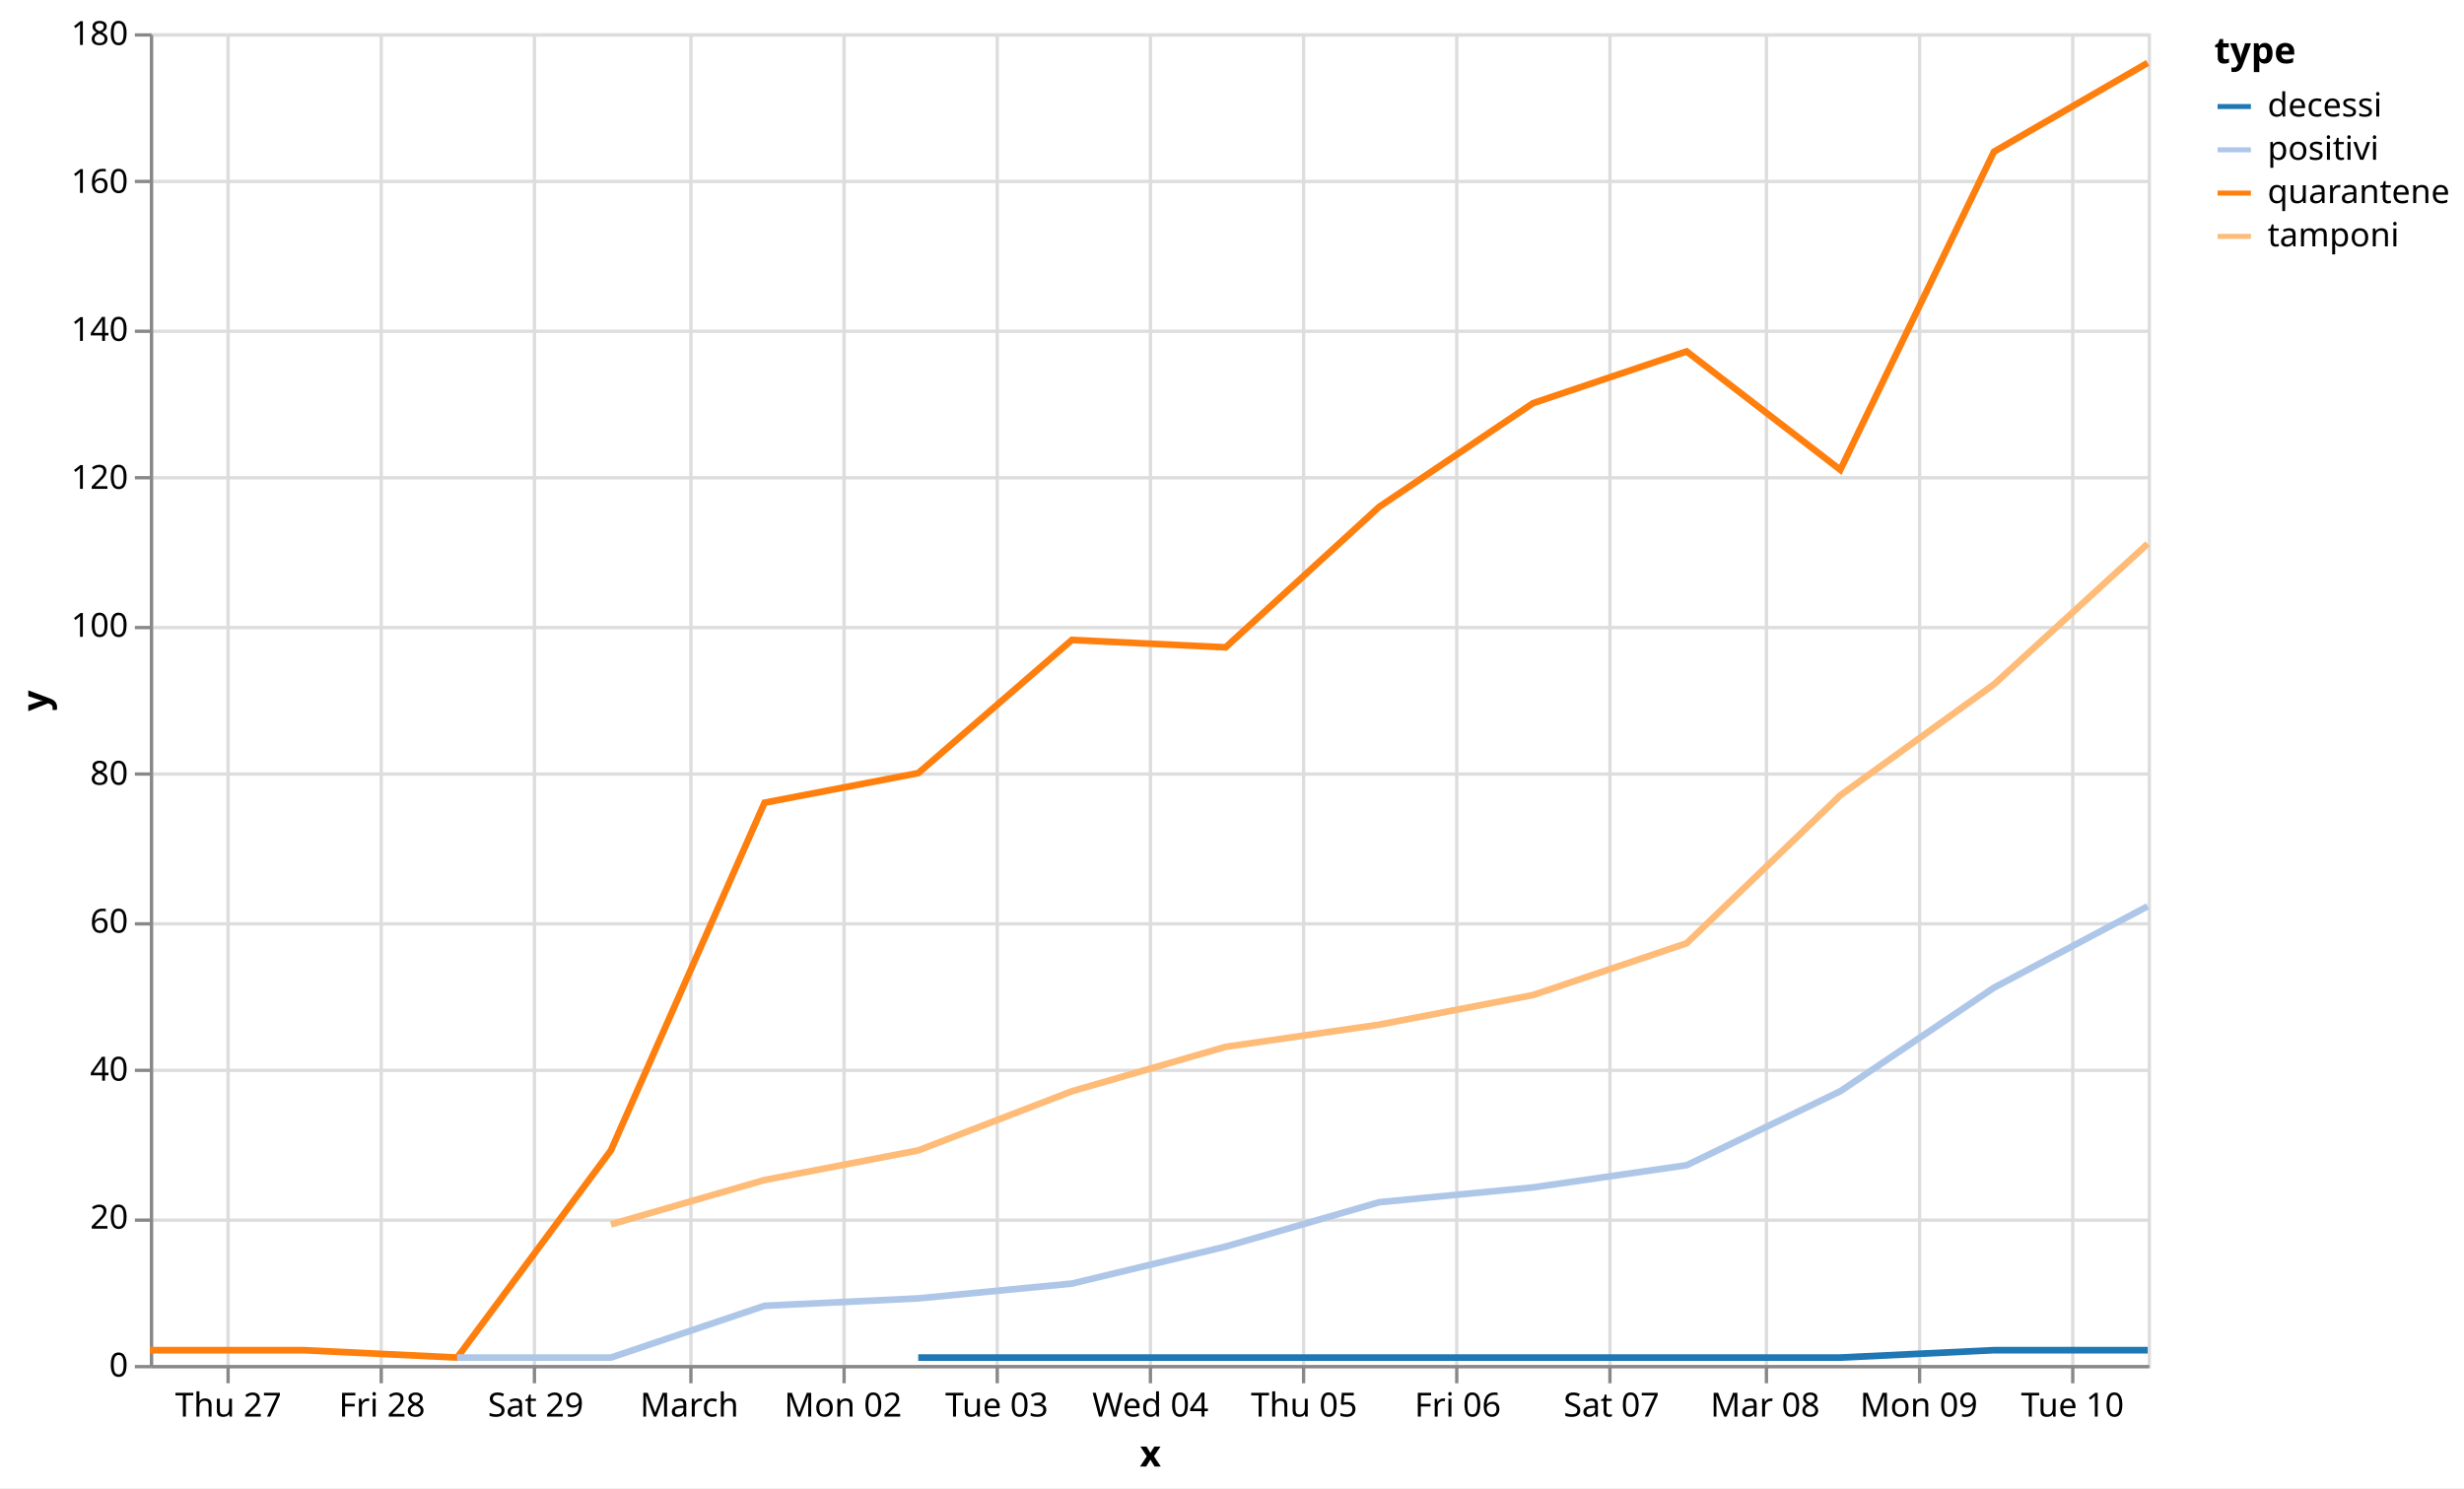
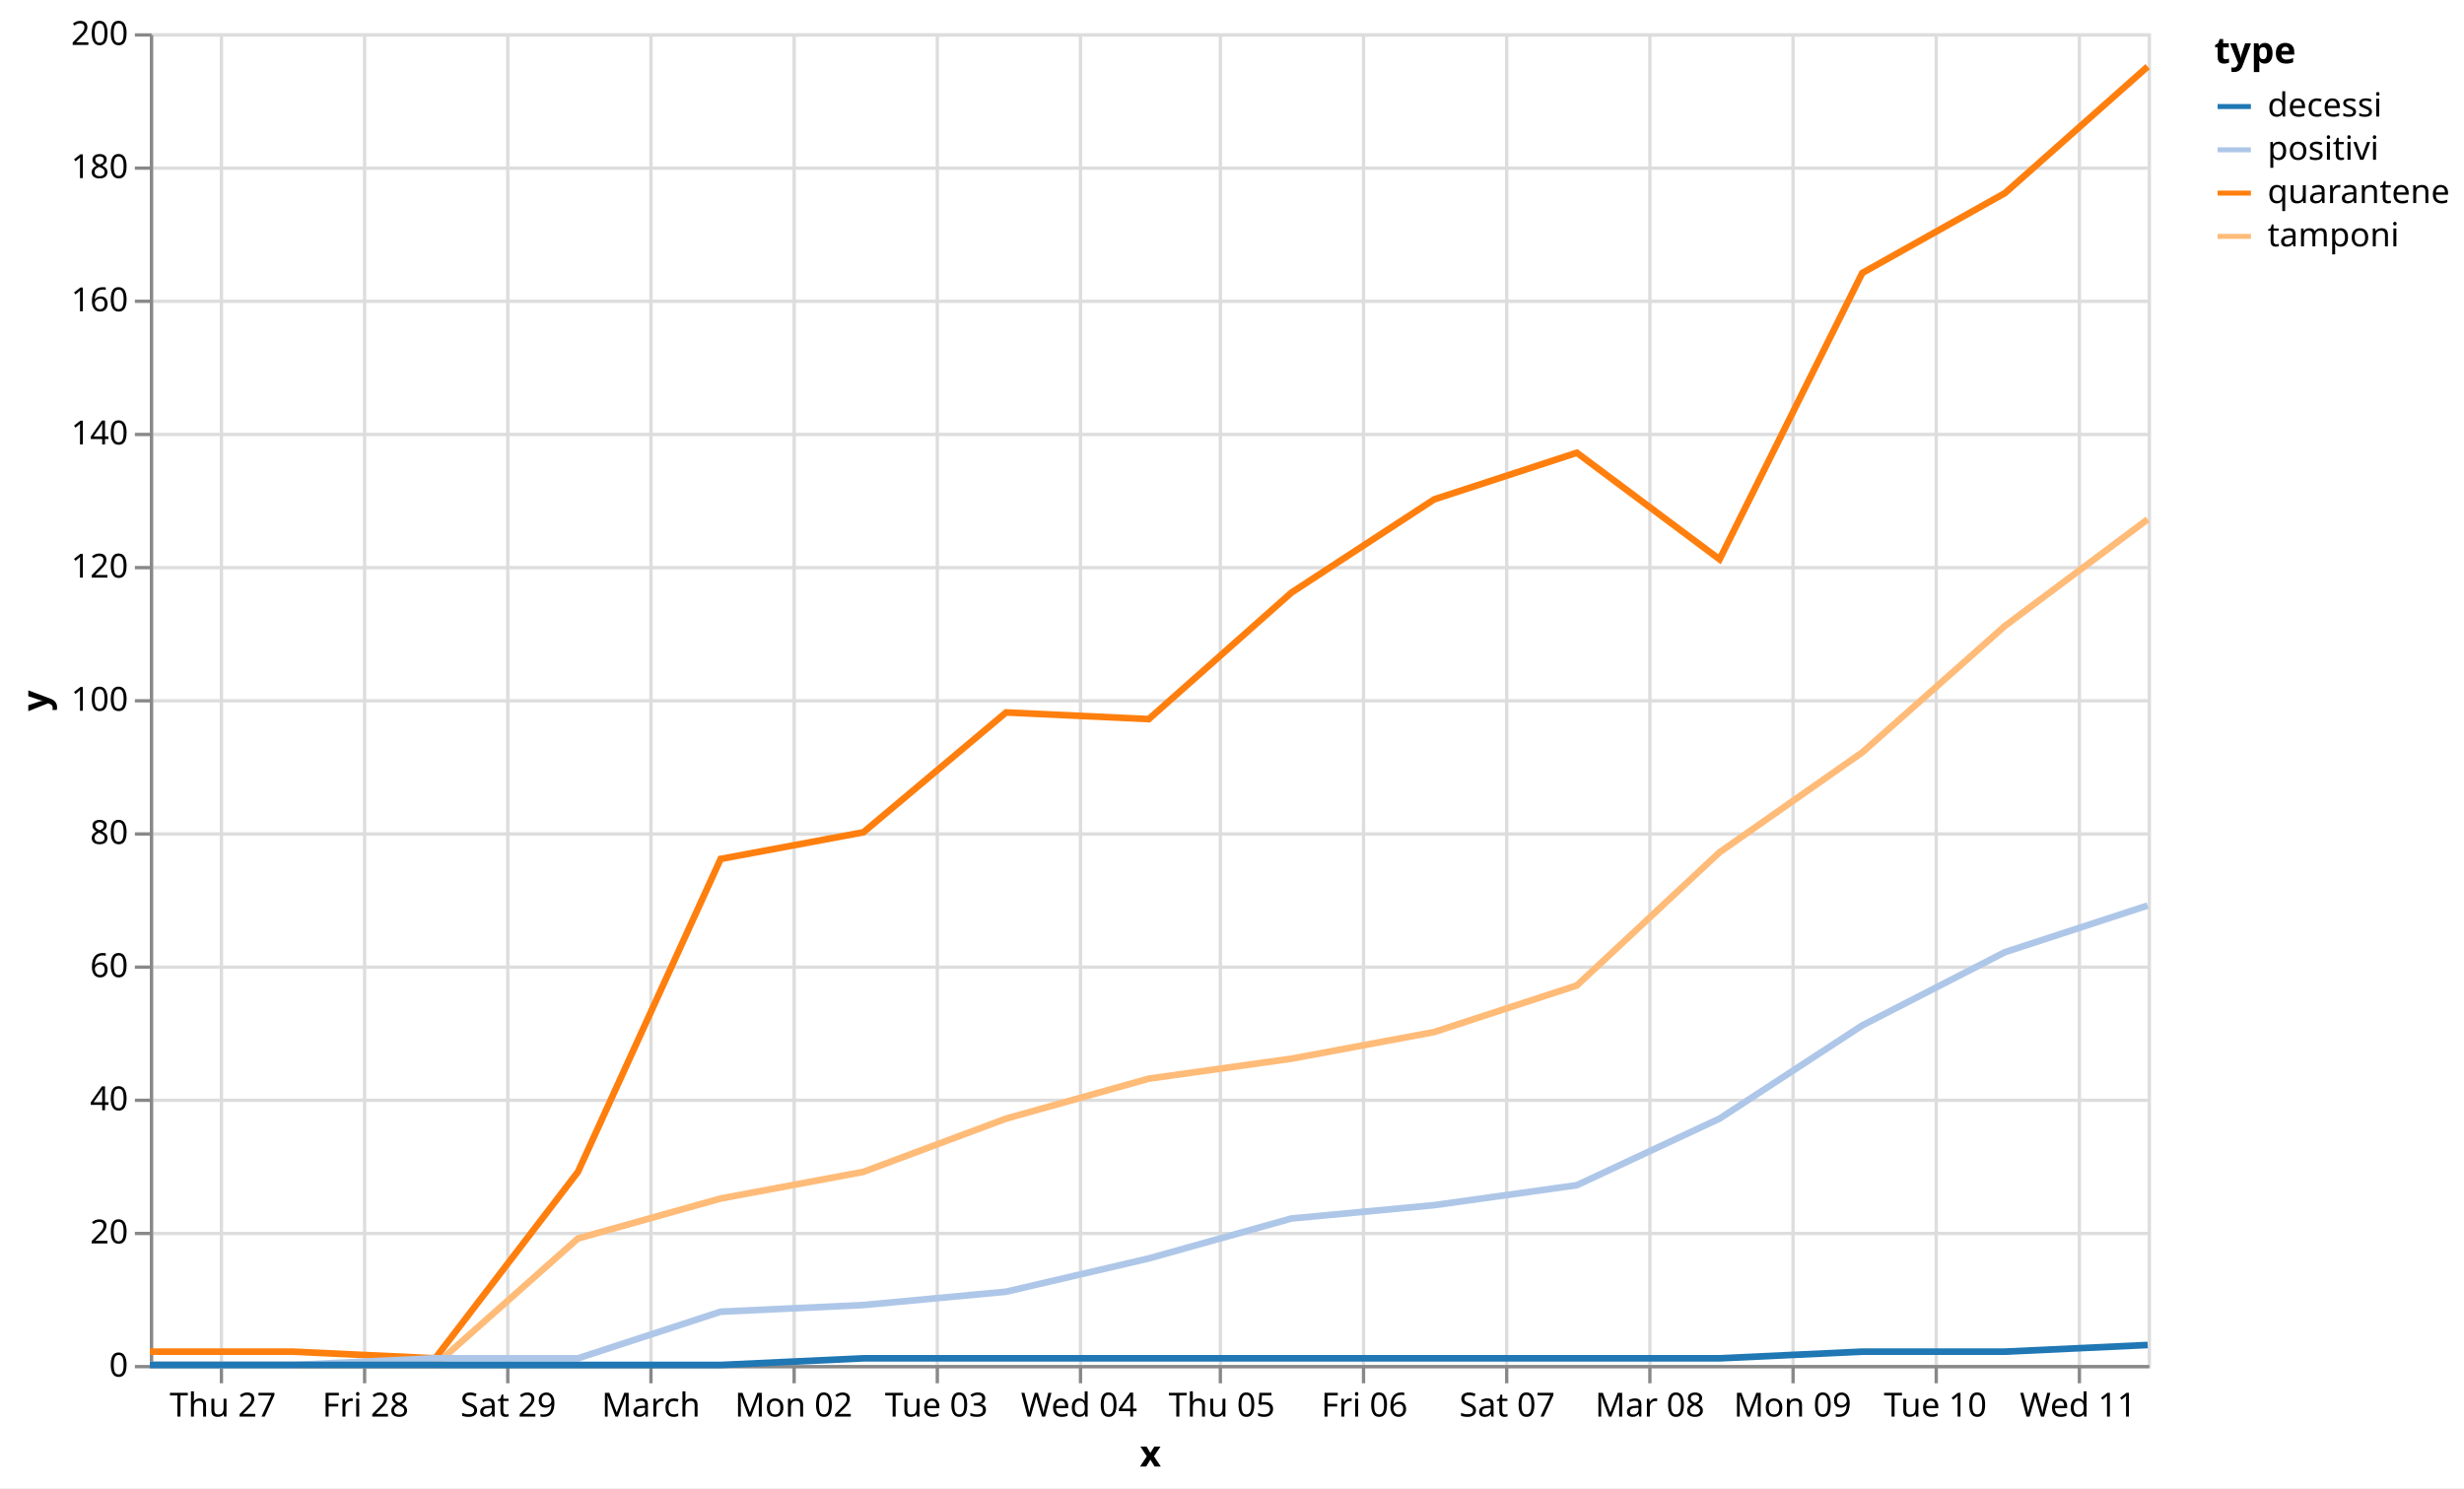
<svg xmlns="http://www.w3.org/2000/svg" class="marks" width="740" height="447" viewBox="0 0 740 447" version="1.1">
  <rect width="740" height="447" style="fill: white;" />
  <g transform="translate(45,10)">
    <g class="mark-group role-frame root">
      <g transform="translate(0,0)">
        <path class="background" d="M0.5,0.5h600v400h-600Z" style="fill: none; stroke: #ddd;" />
        <g>
          <g class="mark-group role-axis">
            <g transform="translate(0.5,400.5)">
              <path class="background" d="M0,0h0v0h0Z" style="pointer-events: none; fill: none;" />
              <g>
                <g class="mark-rule role-axis-grid" style="pointer-events: none;">
-                   <line transform="translate(23,-400)" x2="0" y2="400" style="fill: none; stroke: #ddd; stroke-width: 1; opacity: 1;" />
-                   <line transform="translate(69,-400)" x2="0" y2="400" style="fill: none; stroke: #ddd; stroke-width: 1; opacity: 1;" />
-                   <line transform="translate(115,-400)" x2="0" y2="400" style="fill: none; stroke: #ddd; stroke-width: 1; opacity: 1;" />
-                   <line transform="translate(162,-400)" x2="0" y2="400" style="fill: none; stroke: #ddd; stroke-width: 1; opacity: 1;" />
-                   <line transform="translate(208,-400)" x2="0" y2="400" style="fill: none; stroke: #ddd; stroke-width: 1; opacity: 1;" />
-                   <line transform="translate(254,-400)" x2="0" y2="400" style="fill: none; stroke: #ddd; stroke-width: 1; opacity: 1;" />
-                   <line transform="translate(300,-400)" x2="0" y2="400" style="fill: none; stroke: #ddd; stroke-width: 1; opacity: 1;" />
-                   <line transform="translate(346,-400)" x2="0" y2="400" style="fill: none; stroke: #ddd; stroke-width: 1; opacity: 1;" />
-                   <line transform="translate(392,-400)" x2="0" y2="400" style="fill: none; stroke: #ddd; stroke-width: 1; opacity: 1;" />
-                   <line transform="translate(438,-400)" x2="0" y2="400" style="fill: none; stroke: #ddd; stroke-width: 1; opacity: 1;" />
-                   <line transform="translate(485,-400)" x2="0" y2="400" style="fill: none; stroke: #ddd; stroke-width: 1; opacity: 1;" />
-                   <line transform="translate(531,-400)" x2="0" y2="400" style="fill: none; stroke: #ddd; stroke-width: 1; opacity: 1;" />
-                   <line transform="translate(577,-400)" x2="0" y2="400" style="fill: none; stroke: #ddd; stroke-width: 1; opacity: 1;" />
+                   <line transform="translate(21,-400)" x2="0" y2="400" style="fill: none; stroke: #ddd; stroke-width: 1; opacity: 1;" />
+                   <line transform="translate(64,-400)" x2="0" y2="400" style="fill: none; stroke: #ddd; stroke-width: 1; opacity: 1;" />
+                   <line transform="translate(107,-400)" x2="0" y2="400" style="fill: none; stroke: #ddd; stroke-width: 1; opacity: 1;" />
+                   <line transform="translate(150,-400)" x2="0" y2="400" style="fill: none; stroke: #ddd; stroke-width: 1; opacity: 1;" />
+                   <line transform="translate(193,-400)" x2="0" y2="400" style="fill: none; stroke: #ddd; stroke-width: 1; opacity: 1;" />
+                   <line transform="translate(236,-400)" x2="0" y2="400" style="fill: none; stroke: #ddd; stroke-width: 1; opacity: 1;" />
+                   <line transform="translate(279,-400)" x2="0" y2="400" style="fill: none; stroke: #ddd; stroke-width: 1; opacity: 1;" />
+                   <line transform="translate(321,-400)" x2="0" y2="400" style="fill: none; stroke: #ddd; stroke-width: 1; opacity: 1;" />
+                   <line transform="translate(364,-400)" x2="0" y2="400" style="fill: none; stroke: #ddd; stroke-width: 1; opacity: 1;" />
+                   <line transform="translate(407,-400)" x2="0" y2="400" style="fill: none; stroke: #ddd; stroke-width: 1; opacity: 1;" />
+                   <line transform="translate(450,-400)" x2="0" y2="400" style="fill: none; stroke: #ddd; stroke-width: 1; opacity: 1;" />
+                   <line transform="translate(493,-400)" x2="0" y2="400" style="fill: none; stroke: #ddd; stroke-width: 1; opacity: 1;" />
+                   <line transform="translate(536,-400)" x2="0" y2="400" style="fill: none; stroke: #ddd; stroke-width: 1; opacity: 1;" />
+                   <line transform="translate(579,-400)" x2="0" y2="400" style="fill: none; stroke: #ddd; stroke-width: 1; opacity: 1;" />
                </g>
              </g>
              <path class="foreground" d="" style="pointer-events: none; display: none; fill: none;" />
            </g>
          </g>
          <g class="mark-group role-axis">
            <g transform="translate(0.5,0.5)">
              <path class="background" d="M0,0h0v0h0Z" style="pointer-events: none; fill: none;" />
              <g>
                <g class="mark-rule role-axis-grid" style="pointer-events: none;">
                  <line transform="translate(0,400)" x2="600" y2="0" style="fill: none; stroke: #ddd; stroke-width: 1; opacity: 1;" />
-                   <line transform="translate(0,356)" x2="600" y2="0" style="fill: none; stroke: #ddd; stroke-width: 1; opacity: 1;" />
-                   <line transform="translate(0,311)" x2="600" y2="0" style="fill: none; stroke: #ddd; stroke-width: 1; opacity: 1;" />
-                   <line transform="translate(0,267)" x2="600" y2="0" style="fill: none; stroke: #ddd; stroke-width: 1; opacity: 1;" />
-                   <line transform="translate(0,222)" x2="600" y2="0" style="fill: none; stroke: #ddd; stroke-width: 1; opacity: 1;" />
-                   <line transform="translate(0,178)" x2="600" y2="0" style="fill: none; stroke: #ddd; stroke-width: 1; opacity: 1;" />
-                   <line transform="translate(0,133)" x2="600" y2="0" style="fill: none; stroke: #ddd; stroke-width: 1; opacity: 1;" />
-                   <line transform="translate(0,89)" x2="600" y2="0" style="fill: none; stroke: #ddd; stroke-width: 1; opacity: 1;" />
-                   <line transform="translate(0,44)" x2="600" y2="0" style="fill: none; stroke: #ddd; stroke-width: 1; opacity: 1;" />
+                   <line transform="translate(0,360)" x2="600" y2="0" style="fill: none; stroke: #ddd; stroke-width: 1; opacity: 1;" />
+                   <line transform="translate(0,320)" x2="600" y2="0" style="fill: none; stroke: #ddd; stroke-width: 1; opacity: 1;" />
+                   <line transform="translate(0,280)" x2="600" y2="0" style="fill: none; stroke: #ddd; stroke-width: 1; opacity: 1;" />
+                   <line transform="translate(0,240)" x2="600" y2="0" style="fill: none; stroke: #ddd; stroke-width: 1; opacity: 1;" />
+                   <line transform="translate(0,200)" x2="600" y2="0" style="fill: none; stroke: #ddd; stroke-width: 1; opacity: 1;" />
+                   <line transform="translate(0,160)" x2="600" y2="0" style="fill: none; stroke: #ddd; stroke-width: 1; opacity: 1;" />
+                   <line transform="translate(0,120)" x2="600" y2="0" style="fill: none; stroke: #ddd; stroke-width: 1; opacity: 1;" />
+                   <line transform="translate(0,80)" x2="600" y2="0" style="fill: none; stroke: #ddd; stroke-width: 1; opacity: 1;" />
+                   <line transform="translate(0,40)" x2="600" y2="0" style="fill: none; stroke: #ddd; stroke-width: 1; opacity: 1;" />
                  <line transform="translate(0,0)" x2="600" y2="0" style="fill: none; stroke: #ddd; stroke-width: 1; opacity: 1;" />
                </g>
              </g>
              <path class="foreground" d="" style="pointer-events: none; display: none; fill: none;" />
            </g>
          </g>
          <g class="mark-group role-axis">
            <g transform="translate(0.5,400.5)">
              <path class="background" d="M0,0h0v0h0Z" style="pointer-events: none; fill: none;" />
              <g>
                <g class="mark-rule role-axis-tick" style="pointer-events: none;">
-                   <line transform="translate(23,0)" x2="0" y2="5" style="fill: none; stroke: #888; stroke-width: 1; opacity: 1;" />
-                   <line transform="translate(69,0)" x2="0" y2="5" style="fill: none; stroke: #888; stroke-width: 1; opacity: 1;" />
-                   <line transform="translate(115,0)" x2="0" y2="5" style="fill: none; stroke: #888; stroke-width: 1; opacity: 1;" />
-                   <line transform="translate(162,0)" x2="0" y2="5" style="fill: none; stroke: #888; stroke-width: 1; opacity: 1;" />
-                   <line transform="translate(208,0)" x2="0" y2="5" style="fill: none; stroke: #888; stroke-width: 1; opacity: 1;" />
-                   <line transform="translate(254,0)" x2="0" y2="5" style="fill: none; stroke: #888; stroke-width: 1; opacity: 1;" />
-                   <line transform="translate(300,0)" x2="0" y2="5" style="fill: none; stroke: #888; stroke-width: 1; opacity: 1;" />
-                   <line transform="translate(346,0)" x2="0" y2="5" style="fill: none; stroke: #888; stroke-width: 1; opacity: 1;" />
-                   <line transform="translate(392,0)" x2="0" y2="5" style="fill: none; stroke: #888; stroke-width: 1; opacity: 1;" />
-                   <line transform="translate(438,0)" x2="0" y2="5" style="fill: none; stroke: #888; stroke-width: 1; opacity: 1;" />
-                   <line transform="translate(485,0)" x2="0" y2="5" style="fill: none; stroke: #888; stroke-width: 1; opacity: 1;" />
-                   <line transform="translate(531,0)" x2="0" y2="5" style="fill: none; stroke: #888; stroke-width: 1; opacity: 1;" />
-                   <line transform="translate(577,0)" x2="0" y2="5" style="fill: none; stroke: #888; stroke-width: 1; opacity: 1;" />
+                   <line transform="translate(21,0)" x2="0" y2="5" style="fill: none; stroke: #888; stroke-width: 1; opacity: 1;" />
+                   <line transform="translate(64,0)" x2="0" y2="5" style="fill: none; stroke: #888; stroke-width: 1; opacity: 1;" />
+                   <line transform="translate(107,0)" x2="0" y2="5" style="fill: none; stroke: #888; stroke-width: 1; opacity: 1;" />
+                   <line transform="translate(150,0)" x2="0" y2="5" style="fill: none; stroke: #888; stroke-width: 1; opacity: 1;" />
+                   <line transform="translate(193,0)" x2="0" y2="5" style="fill: none; stroke: #888; stroke-width: 1; opacity: 1;" />
+                   <line transform="translate(236,0)" x2="0" y2="5" style="fill: none; stroke: #888; stroke-width: 1; opacity: 1;" />
+                   <line transform="translate(279,0)" x2="0" y2="5" style="fill: none; stroke: #888; stroke-width: 1; opacity: 1;" />
+                   <line transform="translate(321,0)" x2="0" y2="5" style="fill: none; stroke: #888; stroke-width: 1; opacity: 1;" />
+                   <line transform="translate(364,0)" x2="0" y2="5" style="fill: none; stroke: #888; stroke-width: 1; opacity: 1;" />
+                   <line transform="translate(407,0)" x2="0" y2="5" style="fill: none; stroke: #888; stroke-width: 1; opacity: 1;" />
+                   <line transform="translate(450,0)" x2="0" y2="5" style="fill: none; stroke: #888; stroke-width: 1; opacity: 1;" />
+                   <line transform="translate(493,0)" x2="0" y2="5" style="fill: none; stroke: #888; stroke-width: 1; opacity: 1;" />
+                   <line transform="translate(536,0)" x2="0" y2="5" style="fill: none; stroke: #888; stroke-width: 1; opacity: 1;" />
+                   <line transform="translate(579,0)" x2="0" y2="5" style="fill: none; stroke: #888; stroke-width: 1; opacity: 1;" />
                </g>
                <g class="mark-text role-axis-label" style="pointer-events: none;">
-                   <text text-anchor="middle" transform="translate(23.07692,15)" style="font-family: sans-serif; font-size: 10px; fill: #000; opacity: 1;">Thu 27</text>
-                   <text text-anchor="middle" transform="translate(69.23077,15)" style="font-family: sans-serif; font-size: 10px; fill: #000; opacity: 1;">Fri 28</text>
-                   <text text-anchor="middle" transform="translate(115.3846,15)" style="font-family: sans-serif; font-size: 10px; fill: #000; opacity: 1;">Sat 29</text>
-                   <text text-anchor="middle" transform="translate(161.5385,15)" style="font-family: sans-serif; font-size: 10px; fill: #000; opacity: 1;">March</text>
-                   <text text-anchor="middle" transform="translate(207.6923,15)" style="font-family: sans-serif; font-size: 10px; fill: #000; opacity: 1;">Mon 02</text>
-                   <text text-anchor="middle" transform="translate(253.8462,15)" style="font-family: sans-serif; font-size: 10px; fill: #000; opacity: 1;">Tue 03</text>
-                   <text text-anchor="middle" transform="translate(300,15)" style="font-family: sans-serif; font-size: 10px; fill: #000; opacity: 1;">Wed 04</text>
-                   <text text-anchor="middle" transform="translate(346.1538,15)" style="font-family: sans-serif; font-size: 10px; fill: #000; opacity: 1;">Thu 05</text>
-                   <text text-anchor="middle" transform="translate(392.3077,15)" style="font-family: sans-serif; font-size: 10px; fill: #000; opacity: 1;">Fri 06</text>
-                   <text text-anchor="middle" transform="translate(438.4615,15)" style="font-family: sans-serif; font-size: 10px; fill: #000; opacity: 1;">Sat 07</text>
-                   <text text-anchor="middle" transform="translate(484.6154,15)" style="font-family: sans-serif; font-size: 10px; fill: #000; opacity: 1;">Mar 08</text>
-                   <text text-anchor="middle" transform="translate(530.7692,15)" style="font-family: sans-serif; font-size: 10px; fill: #000; opacity: 1;">Mon 09</text>
-                   <text text-anchor="middle" transform="translate(576.9231,15)" style="font-family: sans-serif; font-size: 10px; fill: #000; opacity: 1;">Tue 10</text>
+                   <text text-anchor="middle" transform="translate(21.42857,15)" style="font-family: sans-serif; font-size: 10px; fill: #000; opacity: 1;">Thu 27</text>
+                   <text text-anchor="middle" transform="translate(64.28571,15)" style="font-family: sans-serif; font-size: 10px; fill: #000; opacity: 1;">Fri 28</text>
+                   <text text-anchor="middle" transform="translate(107.1429,15)" style="font-family: sans-serif; font-size: 10px; fill: #000; opacity: 1;">Sat 29</text>
+                   <text text-anchor="middle" transform="translate(150,15)" style="font-family: sans-serif; font-size: 10px; fill: #000; opacity: 1;">March</text>
+                   <text text-anchor="middle" transform="translate(192.8571,15)" style="font-family: sans-serif; font-size: 10px; fill: #000; opacity: 1;">Mon 02</text>
+                   <text text-anchor="middle" transform="translate(235.7143,15)" style="font-family: sans-serif; font-size: 10px; fill: #000; opacity: 1;">Tue 03</text>
+                   <text text-anchor="middle" transform="translate(278.5714,15)" style="font-family: sans-serif; font-size: 10px; fill: #000; opacity: 1;">Wed 04</text>
+                   <text text-anchor="middle" transform="translate(321.4286,15)" style="font-family: sans-serif; font-size: 10px; fill: #000; opacity: 1;">Thu 05</text>
+                   <text text-anchor="middle" transform="translate(364.2857,15)" style="font-family: sans-serif; font-size: 10px; fill: #000; opacity: 1;">Fri 06</text>
+                   <text text-anchor="middle" transform="translate(407.1429,15)" style="font-family: sans-serif; font-size: 10px; fill: #000; opacity: 1;">Sat 07</text>
+                   <text text-anchor="middle" transform="translate(450,15)" style="font-family: sans-serif; font-size: 10px; fill: #000; opacity: 1;">Mar 08</text>
+                   <text text-anchor="middle" transform="translate(492.8571,15)" style="font-family: sans-serif; font-size: 10px; fill: #000; opacity: 1;">Mon 09</text>
+                   <text text-anchor="middle" transform="translate(535.7143,15)" style="font-family: sans-serif; font-size: 10px; fill: #000; opacity: 1;">Tue 10</text>
+                   <text text-anchor="middle" transform="translate(578.5714,15)" style="font-family: sans-serif; font-size: 10px; fill: #000; opacity: 1;">Wed 11</text>
                </g>
                <g class="mark-rule role-axis-domain" style="pointer-events: none;">
                  <line transform="translate(0,0)" x2="600" y2="0" style="fill: none; stroke: #888; stroke-width: 1; opacity: 1;" />
                </g>
                <g class="mark-text role-axis-title" style="pointer-events: none;">
                  <text text-anchor="middle" transform="translate(300,30)" style="font-family: sans-serif; font-size: 11px; font-weight: bold; fill: #000; opacity: 1;">x</text>
                </g>
              </g>
              <path class="foreground" d="" style="pointer-events: none; display: none; fill: none;" />
            </g>
          </g>
          <g class="mark-group role-axis">
            <g transform="translate(0.5,0.5)">
              <path class="background" d="M0,0h0v0h0Z" style="pointer-events: none; fill: none;" />
              <g>
                <g class="mark-rule role-axis-tick" style="pointer-events: none;">
                  <line transform="translate(0,400)" x2="-5" y2="0" style="fill: none; stroke: #888; stroke-width: 1; opacity: 1;" />
-                   <line transform="translate(0,356)" x2="-5" y2="0" style="fill: none; stroke: #888; stroke-width: 1; opacity: 1;" />
-                   <line transform="translate(0,311)" x2="-5" y2="0" style="fill: none; stroke: #888; stroke-width: 1; opacity: 1;" />
-                   <line transform="translate(0,267)" x2="-5" y2="0" style="fill: none; stroke: #888; stroke-width: 1; opacity: 1;" />
-                   <line transform="translate(0,222)" x2="-5" y2="0" style="fill: none; stroke: #888; stroke-width: 1; opacity: 1;" />
-                   <line transform="translate(0,178)" x2="-5" y2="0" style="fill: none; stroke: #888; stroke-width: 1; opacity: 1;" />
-                   <line transform="translate(0,133)" x2="-5" y2="0" style="fill: none; stroke: #888; stroke-width: 1; opacity: 1;" />
-                   <line transform="translate(0,89)" x2="-5" y2="0" style="fill: none; stroke: #888; stroke-width: 1; opacity: 1;" />
-                   <line transform="translate(0,44)" x2="-5" y2="0" style="fill: none; stroke: #888; stroke-width: 1; opacity: 1;" />
+                   <line transform="translate(0,360)" x2="-5" y2="0" style="fill: none; stroke: #888; stroke-width: 1; opacity: 1;" />
+                   <line transform="translate(0,320)" x2="-5" y2="0" style="fill: none; stroke: #888; stroke-width: 1; opacity: 1;" />
+                   <line transform="translate(0,280)" x2="-5" y2="0" style="fill: none; stroke: #888; stroke-width: 1; opacity: 1;" />
+                   <line transform="translate(0,240)" x2="-5" y2="0" style="fill: none; stroke: #888; stroke-width: 1; opacity: 1;" />
+                   <line transform="translate(0,200)" x2="-5" y2="0" style="fill: none; stroke: #888; stroke-width: 1; opacity: 1;" />
+                   <line transform="translate(0,160)" x2="-5" y2="0" style="fill: none; stroke: #888; stroke-width: 1; opacity: 1;" />
+                   <line transform="translate(0,120)" x2="-5" y2="0" style="fill: none; stroke: #888; stroke-width: 1; opacity: 1;" />
+                   <line transform="translate(0,80)" x2="-5" y2="0" style="fill: none; stroke: #888; stroke-width: 1; opacity: 1;" />
+                   <line transform="translate(0,40)" x2="-5" y2="0" style="fill: none; stroke: #888; stroke-width: 1; opacity: 1;" />
                  <line transform="translate(0,0)" x2="-5" y2="0" style="fill: none; stroke: #888; stroke-width: 1; opacity: 1;" />
                </g>
                <g class="mark-text role-axis-label" style="pointer-events: none;">
                  <text text-anchor="end" transform="translate(-7,403)" style="font-family: sans-serif; font-size: 10px; fill: #000; opacity: 1;">0</text>
-                   <text text-anchor="end" transform="translate(-7,358.5556)" style="font-family: sans-serif; font-size: 10px; fill: #000; opacity: 1;">20</text>
-                   <text text-anchor="end" transform="translate(-7,314.1111)" style="font-family: sans-serif; font-size: 10px; fill: #000; opacity: 1;">40</text>
-                   <text text-anchor="end" transform="translate(-7,269.6667)" style="font-family: sans-serif; font-size: 10px; fill: #000; opacity: 1;">60</text>
-                   <text text-anchor="end" transform="translate(-7,225.2222)" style="font-family: sans-serif; font-size: 10px; fill: #000; opacity: 1;">80</text>
-                   <text text-anchor="end" transform="translate(-7,180.7778)" style="font-family: sans-serif; font-size: 10px; fill: #000; opacity: 1;">100</text>
-                   <text text-anchor="end" transform="translate(-7,136.3333)" style="font-family: sans-serif; font-size: 10px; fill: #000; opacity: 1;">120</text>
-                   <text text-anchor="end" transform="translate(-7,91.88889)" style="font-family: sans-serif; font-size: 10px; fill: #000; opacity: 1;">140</text>
-                   <text text-anchor="end" transform="translate(-7,47.44444)" style="font-family: sans-serif; font-size: 10px; fill: #000; opacity: 1;">160</text>
-                   <text text-anchor="end" transform="translate(-7,3)" style="font-family: sans-serif; font-size: 10px; fill: #000; opacity: 1;">180</text>
+                   <text text-anchor="end" transform="translate(-7,363)" style="font-family: sans-serif; font-size: 10px; fill: #000; opacity: 1;">20</text>
+                   <text text-anchor="end" transform="translate(-7,323)" style="font-family: sans-serif; font-size: 10px; fill: #000; opacity: 1;">40</text>
+                   <text text-anchor="end" transform="translate(-7,283)" style="font-family: sans-serif; font-size: 10px; fill: #000; opacity: 1;">60</text>
+                   <text text-anchor="end" transform="translate(-7,243)" style="font-family: sans-serif; font-size: 10px; fill: #000; opacity: 1;">80</text>
+                   <text text-anchor="end" transform="translate(-7,203)" style="font-family: sans-serif; font-size: 10px; fill: #000; opacity: 1;">100</text>
+                   <text text-anchor="end" transform="translate(-7,163)" style="font-family: sans-serif; font-size: 10px; fill: #000; opacity: 1;">120</text>
+                   <text text-anchor="end" transform="translate(-7,123)" style="font-family: sans-serif; font-size: 10px; fill: #000; opacity: 1;">140</text>
+                   <text text-anchor="end" transform="translate(-7,83)" style="font-family: sans-serif; font-size: 10px; fill: #000; opacity: 1;">160</text>
+                   <text text-anchor="end" transform="translate(-7,43)" style="font-family: sans-serif; font-size: 10px; fill: #000; opacity: 1;">180</text>
+                   <text text-anchor="end" transform="translate(-7,3)" style="font-family: sans-serif; font-size: 10px; fill: #000; opacity: 1;">200</text>
                </g>
                <g class="mark-rule role-axis-domain" style="pointer-events: none;">
                  <line transform="translate(0,400)" x2="0" y2="-400" style="fill: none; stroke: #888; stroke-width: 1; opacity: 1;" />
                </g>
                <g class="mark-text role-axis-title" style="pointer-events: none;">
                  <text text-anchor="middle" transform="translate(-29,200) rotate(-90) translate(0,-2)" style="font-family: sans-serif; font-size: 11px; font-weight: bold; fill: #000; opacity: 1;">y</text>
                </g>
              </g>
              <path class="foreground" d="" style="pointer-events: none; display: none; fill: none;" />
            </g>
          </g>
          <g class="mark-group role-scope pathgroup">
            <g transform="translate(0,0)">
              <path class="background" d="M0,0h600v400h-600Z" style="fill: none;" />
              <g>
                <g class="mark-line role-mark marks">
-                   <path d="M0,395.556L46.154,395.556L92.308,397.778L138.462,335.556L184.615,231.111L230.769,222.222L276.923,182.222L323.077,184.444L369.231,142.222L415.385,111.111L461.538,95.556L507.692,131.111L553.846,35.556L600,8.889" style="fill: none; stroke: #ff7f0e; stroke-width: 2;" />
-                 </g>
-               </g>
-               <path class="foreground" d="" style="display: none; fill: none;" />
-             </g>
-             <g transform="translate(0,0)">
-               <path class="background" d="M0,0h600v400h-600Z" style="fill: none;" />
-               <g>
-                 <g class="mark-line role-mark marks">
-                   <path d="M92.308,397.778L138.462,397.778L184.615,382.222L230.769,380L276.923,375.556L323.077,364.444L369.231,351.111L415.385,346.667L461.538,340L507.692,317.778L553.846,286.667L600,262.222" style="fill: none; stroke: #aec7e8; stroke-width: 2;" />
-                 </g>
-               </g>
-               <path class="foreground" d="" style="display: none; fill: none;" />
-             </g>
-             <g transform="translate(0,0)">
-               <path class="background" d="M0,0h600v400h-600Z" style="fill: none;" />
-               <g>
-                 <g class="mark-line role-mark marks">
-                   <path d="M138.462,357.778L184.615,344.444L230.769,335.556L276.923,317.778L323.077,304.444L369.231,297.778L415.385,288.889L461.538,273.333L507.692,228.889L553.846,195.556L600,153.333" style="fill: none; stroke: #ffbb78; stroke-width: 2;" />
-                 </g>
-               </g>
-               <path class="foreground" d="" style="display: none; fill: none;" />
-             </g>
-             <g transform="translate(0,0)">
-               <path class="background" d="M0,0h600v400h-600Z" style="fill: none;" />
-               <g>
-                 <g class="mark-line role-mark marks">
-                   <path d="M230.769,397.778L276.923,397.778L323.077,397.778L369.231,397.778L415.385,397.778L461.538,397.778L507.692,397.778L553.846,395.556L600,395.556" style="fill: none; stroke: #1f77b4; stroke-width: 2;" />
+                   <path d="M0,396L42.857,396L85.714,398L128.571,342L171.429,248L214.286,240L257.143,204L300,206L342.857,168L385.714,140L428.571,126L471.429,158L514.286,72L557.143,48L600,10" style="fill: none; stroke: #ff7f0e; stroke-width: 2;" />
+                 </g>
+               </g>
+               <path class="foreground" d="" style="display: none; fill: none;" />
+             </g>
+             <g transform="translate(0,0)">
+               <path class="background" d="M0,0h600v400h-600Z" style="fill: none;" />
+               <g>
+                 <g class="mark-line role-mark marks">
+                   <path d="M0,400L42.857,400L85.714,400L128.571,362L171.429,350L214.286,342L257.143,326L300,314L342.857,308L385.714,300L428.571,286L471.429,246L514.286,216L557.143,178L600,146" style="fill: none; stroke: #ffbb78; stroke-width: 2;" />
+                 </g>
+               </g>
+               <path class="foreground" d="" style="display: none; fill: none;" />
+             </g>
+             <g transform="translate(0,0)">
+               <path class="background" d="M0,0h600v400h-600Z" style="fill: none;" />
+               <g>
+                 <g class="mark-line role-mark marks">
+                   <path d="M0,400L42.857,400L85.714,398L128.571,398L171.429,384L214.286,382L257.143,378L300,368L342.857,356L385.714,352L428.571,346L471.429,326L514.286,298L557.143,276L600,262" style="fill: none; stroke: #aec7e8; stroke-width: 2;" />
+                 </g>
+               </g>
+               <path class="foreground" d="" style="display: none; fill: none;" />
+             </g>
+             <g transform="translate(0,0)">
+               <path class="background" d="M0,0h600v400h-600Z" style="fill: none;" />
+               <g>
+                 <g class="mark-line role-mark marks">
+                   <path d="M0,400L42.857,400L85.714,400L128.571,400L171.429,400L214.286,398L257.143,398L300,398L342.857,398L385.714,398L428.571,398L471.429,398L514.286,396L557.143,396L600,394" style="fill: none; stroke: #1f77b4; stroke-width: 2;" />
                </g>
              </g>
              <path class="foreground" d="" style="display: none; fill: none;" />
            </g>
          </g>
          <g class="mark-group role-legend">
            <g transform="translate(620,0)">
              <path class="background" d="M0,0h70v66h-70Z" style="pointer-events: none; fill: none;" />
              <g>
                <g class="mark-group role-legend-entry">
                  <g transform="translate(0,16)">
                    <path class="background" d="M0,0h0v0h0Z" style="pointer-events: none; fill: none;" />
                    <g>
                      <g class="mark-group role-scope">
                        <g transform="translate(0,0)">
                          <path class="background" d="M0,0h70v11h-70Z" style="pointer-events: none; fill: none; opacity: 1;" />
                          <g>
                            <g class="mark-symbol role-legend-symbol" style="pointer-events: none;">
                              <path transform="translate(6,6)" d="M-5,0L5,0" style="fill: none; stroke: #1f77b4; stroke-width: 1.5; opacity: 1;" />
                            </g>
                            <g class="mark-text role-legend-label" style="pointer-events: none;">
                              <text text-anchor="start" transform="translate(16,9)" style="font-family: sans-serif; font-size: 10px; fill: #000; opacity: 1;">decessi</text>
                            </g>
                          </g>
                          <path class="foreground" d="" style="pointer-events: none; display: none; fill: none;" />
                        </g>
                        <g transform="translate(0,13)">
                          <path class="background" d="M0,0h70v11h-70Z" style="pointer-events: none; fill: none; opacity: 1;" />
                          <g>
                            <g class="mark-symbol role-legend-symbol" style="pointer-events: none;">
                              <path transform="translate(6,6)" d="M-5,0L5,0" style="fill: none; stroke: #aec7e8; stroke-width: 1.5; opacity: 1;" />
                            </g>
                            <g class="mark-text role-legend-label" style="pointer-events: none;">
                              <text text-anchor="start" transform="translate(16,9)" style="font-family: sans-serif; font-size: 10px; fill: #000; opacity: 1;">positivi</text>
                            </g>
                          </g>
                          <path class="foreground" d="" style="pointer-events: none; display: none; fill: none;" />
                        </g>
                        <g transform="translate(0,26)">
                          <path class="background" d="M0,0h70v11h-70Z" style="pointer-events: none; fill: none; opacity: 1;" />
                          <g>
                            <g class="mark-symbol role-legend-symbol" style="pointer-events: none;">
                              <path transform="translate(6,6)" d="M-5,0L5,0" style="fill: none; stroke: #ff7f0e; stroke-width: 1.5; opacity: 1;" />
                            </g>
                            <g class="mark-text role-legend-label" style="pointer-events: none;">
                              <text text-anchor="start" transform="translate(16,9)" style="font-family: sans-serif; font-size: 10px; fill: #000; opacity: 1;">quarantene</text>
                            </g>
                          </g>
                          <path class="foreground" d="" style="pointer-events: none; display: none; fill: none;" />
                        </g>
                        <g transform="translate(0,39)">
                          <path class="background" d="M0,0h70v11h-70Z" style="pointer-events: none; fill: none; opacity: 1;" />
                          <g>
                            <g class="mark-symbol role-legend-symbol" style="pointer-events: none;">
                              <path transform="translate(6,6)" d="M-5,0L5,0" style="fill: none; stroke: #ffbb78; stroke-width: 1.5; opacity: 1;" />
                            </g>
                            <g class="mark-text role-legend-label" style="pointer-events: none;">
                              <text text-anchor="start" transform="translate(16,9)" style="font-family: sans-serif; font-size: 10px; fill: #000; opacity: 1;">tamponi</text>
                            </g>
                          </g>
                          <path class="foreground" d="" style="pointer-events: none; display: none; fill: none;" />
                        </g>
                      </g>
                    </g>
                    <path class="foreground" d="" style="pointer-events: none; display: none; fill: none;" />
                  </g>
                </g>
                <g class="mark-text role-legend-title" style="pointer-events: none;">
                  <text text-anchor="start" transform="translate(0,9)" style="font-family: sans-serif; font-size: 11px; font-weight: bold; fill: #000; opacity: 1;">type</text>
                </g>
              </g>
              <path class="foreground" d="" style="pointer-events: none; display: none; fill: none;" />
            </g>
          </g>
        </g>
        <path class="foreground" d="" style="display: none; fill: none;" />
      </g>
    </g>
  </g>
</svg>
